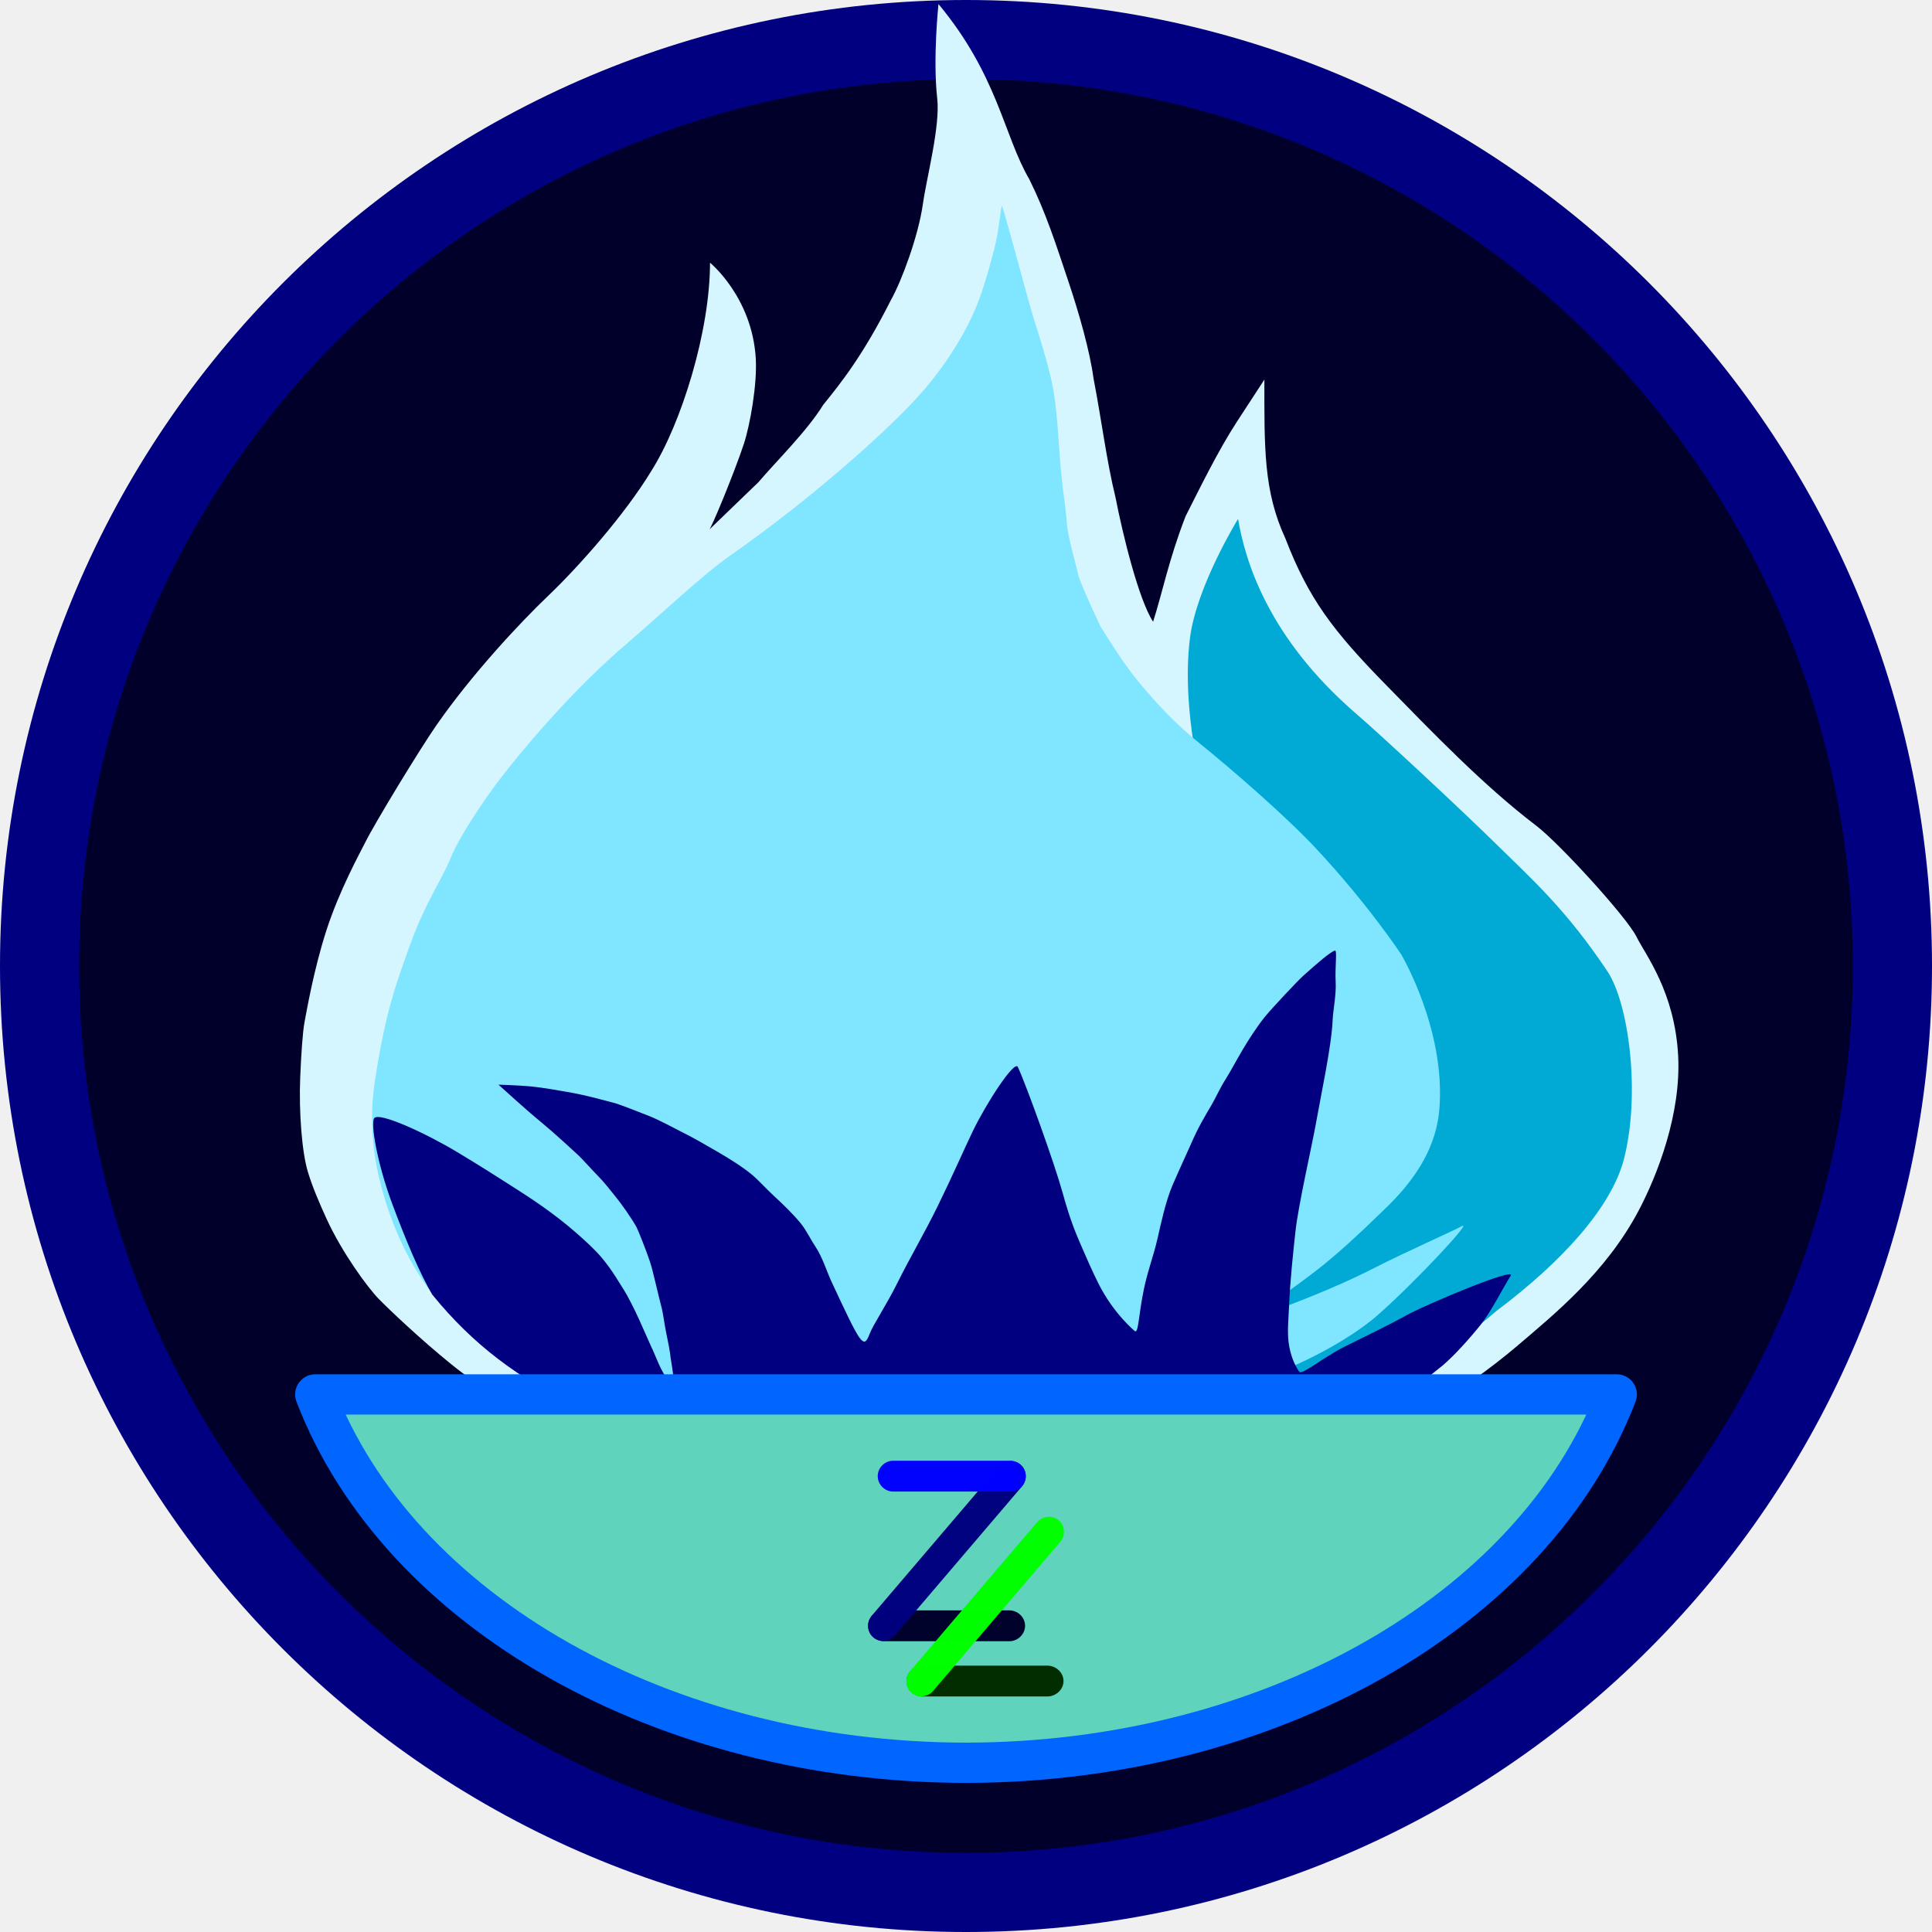
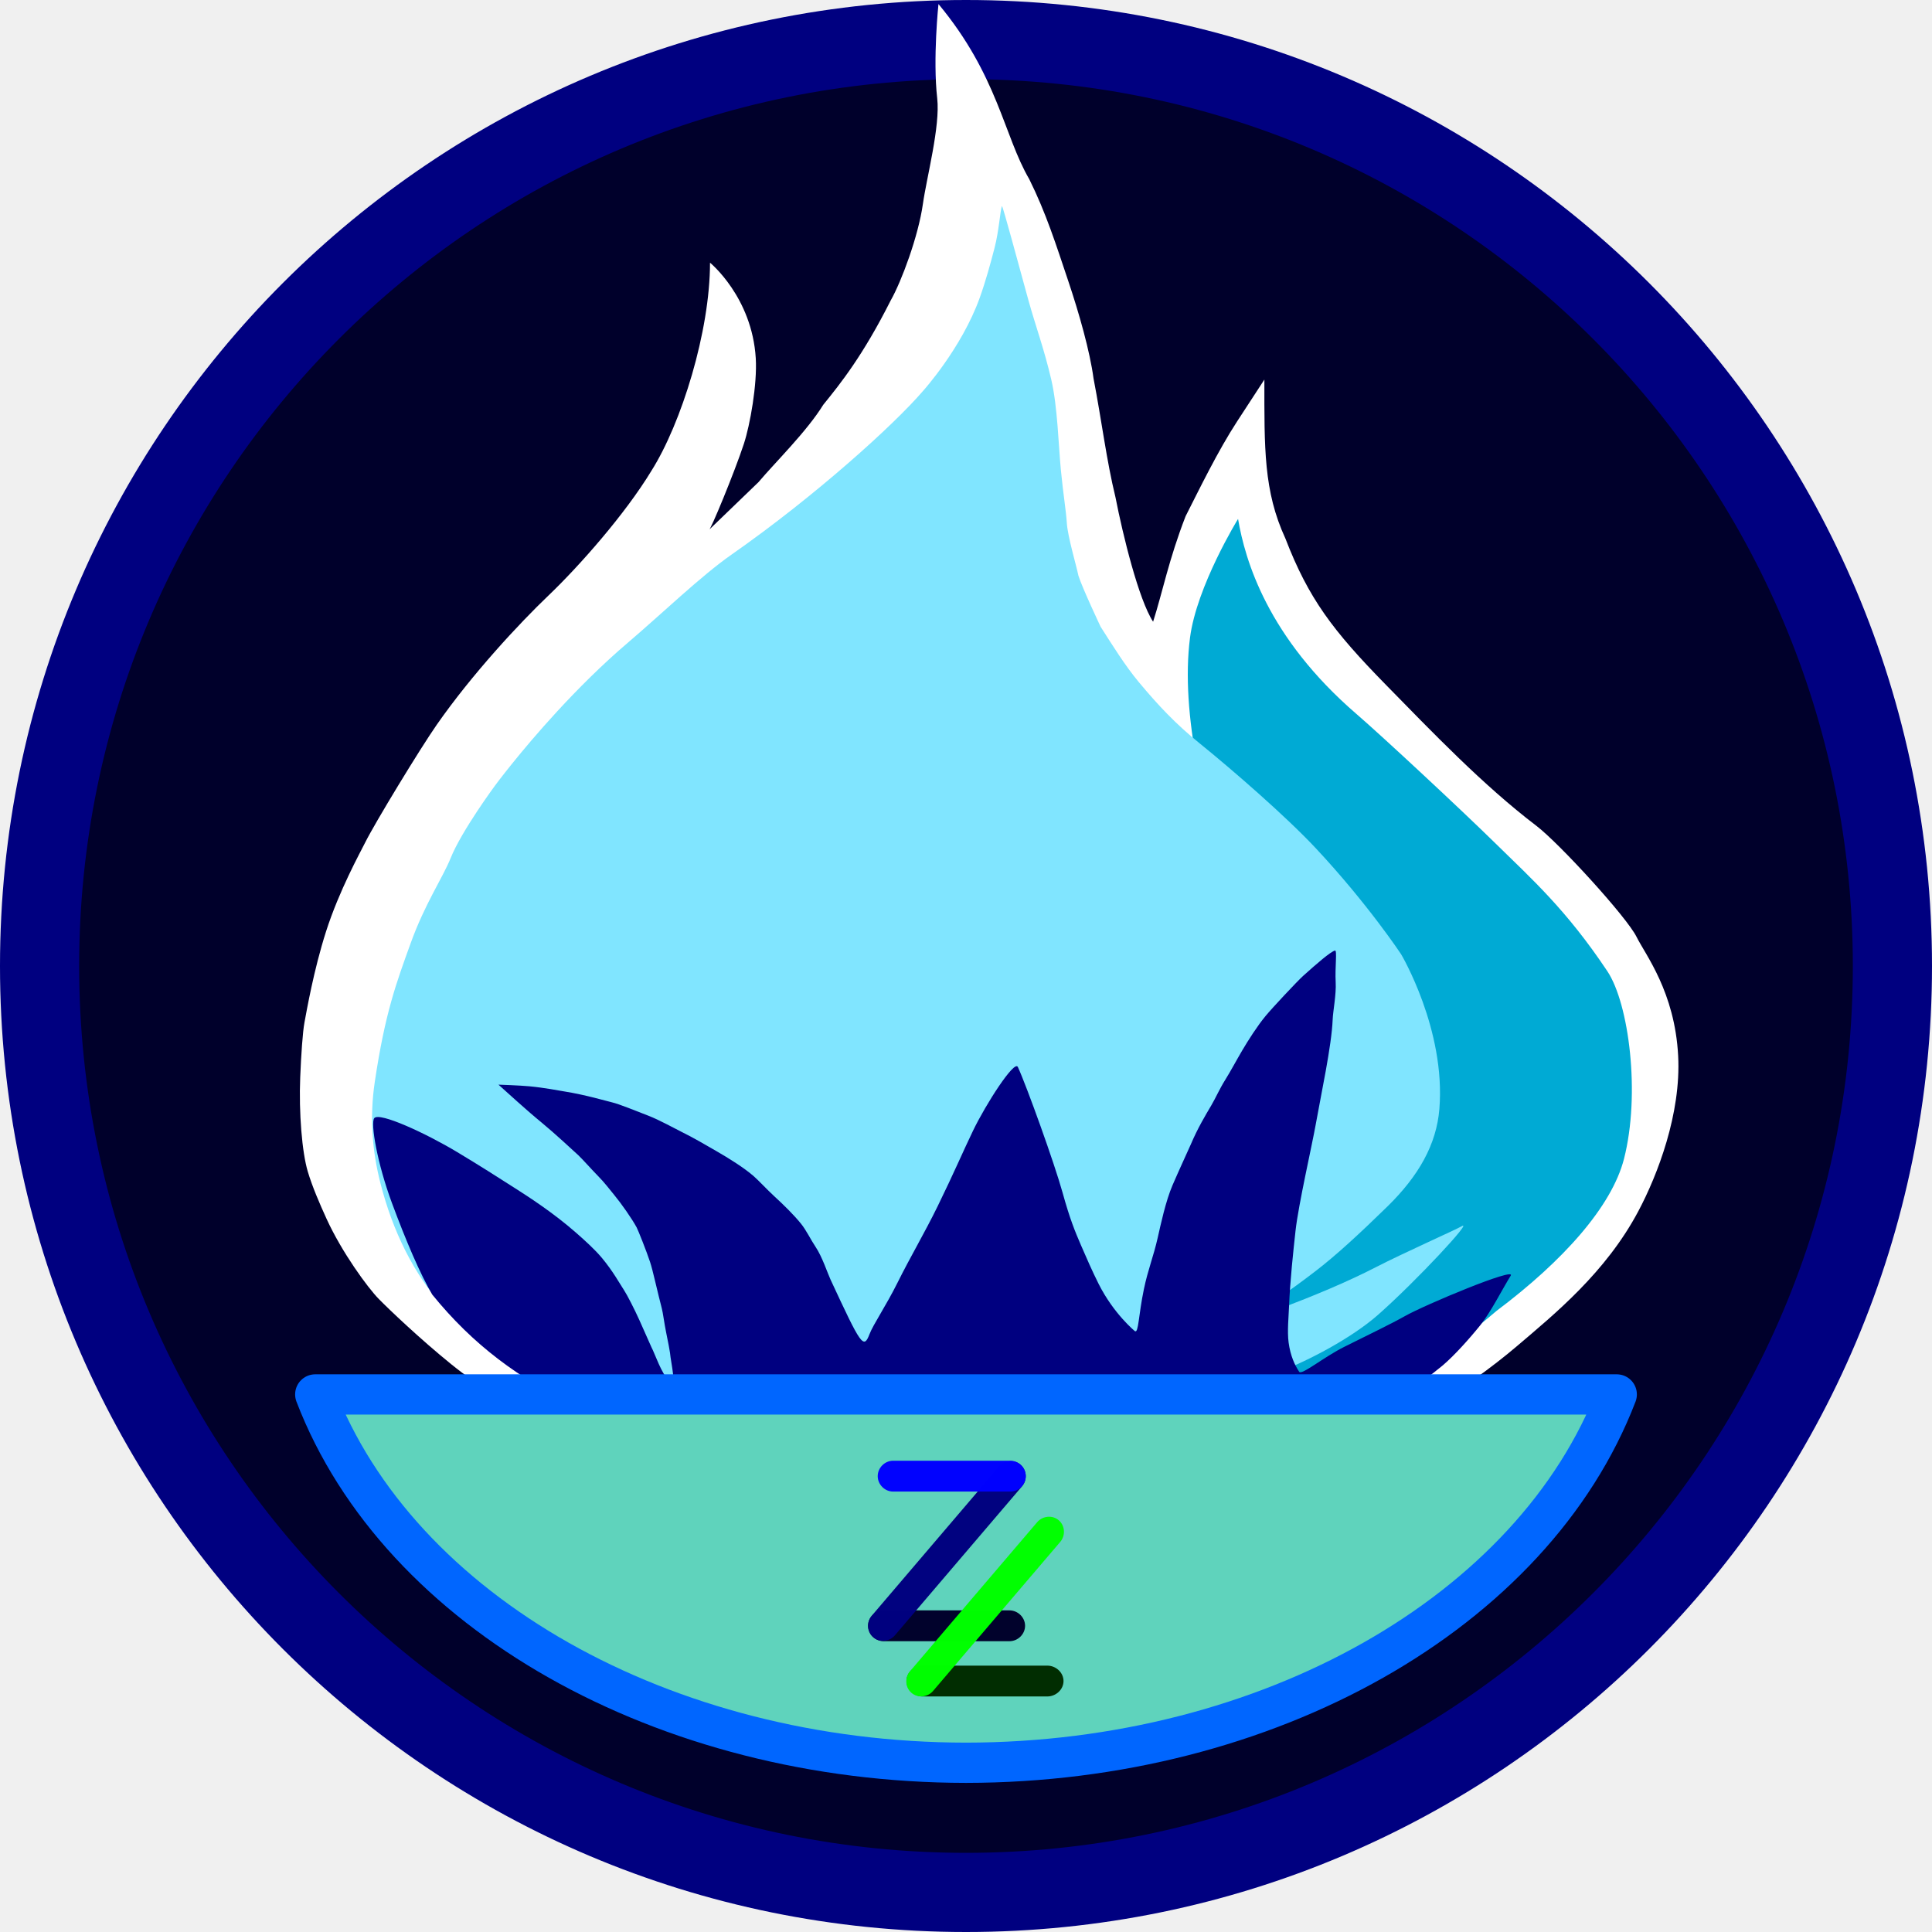
<svg xmlns="http://www.w3.org/2000/svg" width="1200" height="1200" viewBox="0 0 1200 1200" version="1.1" id="svg8">
  <defs id="defs2">
    <linearGradient id="linearGradient4253">
      <stop style="stop-color:#2c2ca0;stop-opacity:1;" offset="0" id="stop4251" />
    </linearGradient>
    <rect x="131.143" y="13.856" width="183.275" height="14.454" id="rect1495" />
    <rect x="271.998" y="94.906" width="23.219" height="27.683" id="rect1489" />
    <rect x="227.459" y="25.503" width="0" height="16.921" id="rect1483" />
    <rect x="163.021" y="27.195" width="149.205" height="80.913" id="rect1477" />
    <marker style="overflow:visible" id="Arrow1Lend" refX="0" refY="0" orient="auto">
      <path transform="matrix(-0.8,0,0,-0.8,-10,0)" style="fill-rule:evenodd;stroke:#000000;stroke-width:1pt" d="M 0,0 5,-5 -12.5,0 5,5 Z" id="path1602" />
    </marker>
    <marker style="overflow:visible" id="Arrow1Lstart" refX="0" refY="0" orient="auto">
      <path transform="matrix(0.8,0,0,0.8,10,0)" style="fill-rule:evenodd;stroke:#000000;stroke-width:1pt" d="M 0,0 5,-5 -12.5,0 5,5 Z" id="path1599" />
    </marker>
    <marker style="overflow:visible;" id="Arrow1Lend-7" refX="0.0" refY="0.0" orient="auto">
      <path transform="scale(0.8) rotate(180) translate(12.5,0)" style="fill-rule:evenodd;stroke:#000000;stroke-width:1.0pt;" d="M 0.0,0.0 L 5.0,-5.0 L -12.5,0.0 L 5.0,5.0 L 0.0,0.0 z " id="path1602-5" />
    </marker>
    <marker style="overflow:visible" id="Arrow1Lstart-3" refX="0.0" refY="0.0" orient="auto">
      <path transform="scale(0.8) translate(12.5,0)" style="fill-rule:evenodd;stroke:#000000;stroke-width:1.0pt" d="M 0.0,0.0 L 5.0,-5.0 L -12.5,0.0 L 5.0,5.0 L 0.0,0.0 z " id="path1599-5" />
    </marker>
  </defs>
  <g id="layer1">
    <g id="g15160">
      <g aria-label="Z" transform="matrix(3.881437,0,0,3.680294,-700.7487,-625.8315)" id="text1007-1" style="font-weight:300;font-size:44.572px;line-height:1.25;font-family:'Noto Sans';-inkscape-font-specification:'Noto Sans Light';fill:#002b00;stroke-width:0.265" />
      <g aria-label="Z" transform="matrix(3.881437,0,0,3.680294,-688.6855,-626.9068)" id="text1007-5-2" style="font-weight:300;font-size:44.572px;line-height:1.25;font-family:'Noto Sans';-inkscape-font-specification:'Noto Sans Light';fill:#002255;stroke-width:0.265" />
      <g id="g1413-7" transform="matrix(3.779528,0,0,3.779528,-709.0203,-497.3804)" style="opacity:0.99;fill:none" />
      <g id="g873" transform="matrix(4.558888,0,0,4.558888,-1544.882,-359.488)">
        <g id="g1148" transform="translate(-3.428832,0.03588627)" />
      </g>
      <circle style="fill:#00002b;fill-opacity:1;stroke:#000080;stroke-width:49.17;stroke-linecap:round;stroke-linejoin:round;stroke-miterlimit:4;stroke-dasharray:none;stroke-dashoffset:0;stroke-opacity:1" id="path15528" cx="600" cy="600" r="575.415" />
-       <path id="path18896" style="fill:#d5f6ff;stroke:none;stroke-width:0.997px;stroke-linecap:butt;stroke-linejoin:miter;stroke-opacity:1" d="m 582.905,2.51 c 0,0 -3.589,33.91 -0.785,58.607 1.957,17.234 -6.548,48.969 -8.897,65.595 -2.831,20.039 -13.312,48.131 -19.948,59.814 -17.347,34.425 -31.085,51.494 -41.941,64.902 -10.316,16.68 -29.649,35.524 -40.253,48.068 l -30.742,29.634 c 0.674,1.053 15.935,-35.898 21.709,-53.502 3.851,-11.742 8.337,-36.994 7.373,-53.056 -2.289,-38.118 -28.42,-59.408 -28.42,-59.408 0.021,42.475 -17.754,99.85 -36.468,129.371 -16.215,26.749 -44.711,59.046 -63.945,77.42 -17.98,17.176 -47.302,48.638 -69.27,80.129 -10.311,14.781 -38.509,61.115 -44.577,73.362 -2.864,5.78 -16.099,29.662 -24.24,55.143 -7.684,24.052 -12.005,49.134 -13.381,56.415 -1.124,5.944 -2.09,20.316 -2.647,34.075 -0.891,22.014 1.097,46.576 4.704,58.629 2.8,9.357 7.345,19.897 11.651,29.315 9.509,20.801 25.506,42.728 32.506,49.857 6.234,6.349 25.602,24.833 45.033,40.546 16.993,13.742 44.132,31.181 58.246,39.212 15.967,9.085 42.849,20.988 57.231,26.579 10.499,5.073 40.487,12.615 40.487,12.615 0,0 352.63,5.03 362.338,0 65.641,-34.01 112.158,-62.986 143.698,-89.867 23.103,-19.69 55.022,-45.584 75.261,-83.728 11.928,-22.48 26.595,-60.53 24.706,-96.468 -2.087,-39.724 -20.304,-62.68 -25.871,-73.916 -6.068,-12.247 -47.945,-58.071 -62.279,-68.995 -33.227,-25.321 -64.694,-58.238 -93.455,-87.587 -32.919,-33.592 -47.967,-53.509 -62.343,-90.799 -13.58,-29.406 -13.077,-56.234 -13.056,-98.71 l -16.962,26.023 c -11.905,18.264 -23.2,41.57 -31.976,58.865 -10.447,26.904 -14.404,47.516 -20.181,65.507 -8.918,-13.649 -18.774,-53.724 -23.356,-77.239 -5.594,-22.882 -8.498,-47.181 -13.636,-73.819 -2.242,-16.814 -8.976,-40.573 -15.752,-60.714 C 655.844,151.723 649.766,132.42 639.289,111.289 623.466,84.231 619.817,46.908 582.905,2.51 Z" />
+       <path id="path18896" style="fill:#ffffff;stroke:none;stroke-width:0.997px;stroke-linecap:butt;stroke-linejoin:miter;stroke-opacity:1" d="m 582.905,2.51 c 0,0 -3.589,33.91 -0.785,58.607 1.957,17.234 -6.548,48.969 -8.897,65.595 -2.831,20.039 -13.312,48.131 -19.948,59.814 -17.347,34.425 -31.085,51.494 -41.941,64.902 -10.316,16.68 -29.649,35.524 -40.253,48.068 l -30.742,29.634 c 0.674,1.053 15.935,-35.898 21.709,-53.502 3.851,-11.742 8.337,-36.994 7.373,-53.056 -2.289,-38.118 -28.42,-59.408 -28.42,-59.408 0.021,42.475 -17.754,99.85 -36.468,129.371 -16.215,26.749 -44.711,59.046 -63.945,77.42 -17.98,17.176 -47.302,48.638 -69.27,80.129 -10.311,14.781 -38.509,61.115 -44.577,73.362 -2.864,5.78 -16.099,29.662 -24.24,55.143 -7.684,24.052 -12.005,49.134 -13.381,56.415 -1.124,5.944 -2.09,20.316 -2.647,34.075 -0.891,22.014 1.097,46.576 4.704,58.629 2.8,9.357 7.345,19.897 11.651,29.315 9.509,20.801 25.506,42.728 32.506,49.857 6.234,6.349 25.602,24.833 45.033,40.546 16.993,13.742 44.132,31.181 58.246,39.212 15.967,9.085 42.849,20.988 57.231,26.579 10.499,5.073 40.487,12.615 40.487,12.615 0,0 352.63,5.03 362.338,0 65.641,-34.01 112.158,-62.986 143.698,-89.867 23.103,-19.69 55.022,-45.584 75.261,-83.728 11.928,-22.48 26.595,-60.53 24.706,-96.468 -2.087,-39.724 -20.304,-62.68 -25.871,-73.916 -6.068,-12.247 -47.945,-58.071 -62.279,-68.995 -33.227,-25.321 -64.694,-58.238 -93.455,-87.587 -32.919,-33.592 -47.967,-53.509 -62.343,-90.799 -13.58,-29.406 -13.077,-56.234 -13.056,-98.71 l -16.962,26.023 c -11.905,18.264 -23.2,41.57 -31.976,58.865 -10.447,26.904 -14.404,47.516 -20.181,65.507 -8.918,-13.649 -18.774,-53.724 -23.356,-77.239 -5.594,-22.882 -8.498,-47.181 -13.636,-73.819 -2.242,-16.814 -8.976,-40.573 -15.752,-60.714 C 655.844,151.723 649.766,132.42 639.289,111.289 623.466,84.231 619.817,46.908 582.905,2.51 Z" />
      <path style="fill:#00aad4;stroke:none;stroke-width:1px;stroke-linecap:butt;stroke-linejoin:miter;stroke-opacity:1" d="m 668.796,863.656 c 0,0 62.161,5.91 108.907,14.474 21.482,3.935 44.215,11.952 49.976,9.082 21.73,-10.823 71.577,-47.144 101.863,-73.014 41.584,-31.214 71.606,-64.973 79.15,-94.402 10.317,-40.251 3.097,-96.422 -10.357,-116.588 -25.604,-38.377 -47.125,-57.417 -69.325,-79.223 -21.802,-21.416 -70.94,-67.116 -86.401,-80.439 -55.393,-47.733 -69.275,-95.595 -73.629,-121.244 0,0 -25.742,41.814 -29.85,73.846 -2.984,23.266 -0.932,50.579 4.644,79.676 3.702,19.314 4.264,37.387 2.31,53.218 -1.807,14.641 -26.604,69.259 -32.715,80.07 -10.346,18.303 -49.376,83.829 -58.182,110.111 -22.524,67.225 -14.71,120.241 13.608,144.432 z" id="path44109" />
      <path id="path5715" style="fill:#80e5ff;stroke:none;stroke-width:1px;stroke-linecap:butt;stroke-linejoin:miter;stroke-opacity:1" d="m 622.287,127.988 c -1.101,3.195 -1.782,15.313 -4.566,26.045 -2.5,9.635 -5.543,20.768 -9.205,30.953 -11.315,31.472 -35.281,57.92 -35.281,57.92 -17.967,20.937 -66.957,65.298 -119.006,101.662 -18.755,13.104 -43.31,36.781 -63.908,54.314 -16.316,13.888 -31.425,29.051 -44.15,42.863 -23.376,25.373 -38.709,46.191 -38.709,46.191 0,0 -20.733,28.067 -27.541,45.002 -4.946,12.303 -15.959,28.209 -24.922,53.082 -8.766,24.325 -15.812,42.95 -22.219,86.006 -3.297,22.156 -1.569,43.008 3.545,62.984 7.571,29.576 20.514,56.267 39.922,77.898 23.126,25.775 52.983,42.977 76.725,57.166 29.055,17.364 55.426,24.131 55.426,24.131 16.247,-4.427 42.163,-12.634 65.229,-17.678 15.127,-3.308 35.056,-6.381 58.381,-7.993 24.056,-1.776 51.683,-4.162 79.835,-4.278 31.861,-0.71 65.062,0.657 80.231,2.104 14.316,1.259 30.591,3.148 34.665,3.334 14.216,1.024 41.324,-7.794 69.561,-18.414 15.4,-5.792 42.88,-19.862 59.631,-34.631 23.765,-20.953 59.972,-59.902 51.797,-54.934 -3.162,1.922 -36.799,16.907 -52.684,25.125 -37.078,19.182 -87.738,35.832 -87.738,35.832 0,0 15.597,-6.96 49.535,-32.957 12.894,-9.877 27.207,-23.063 44.76,-40.197 19.618,-19.15 30.621,-38.719 32.418,-60.68 4.043,-49.407 -23.758,-96.137 -23.758,-96.137 0,0 -20.684,-31.307 -53.043,-65.891 -18.381,-19.645 -51.712,-48.633 -72.416,-65.363 -14.395,-11.632 -25.48,-23.371 -37.527,-37.852 -8.428,-10.131 -16,-22.308 -23.671,-34.333 0,0 -11.074,-23.382 -13.753,-31.607 -1.489,-7.054 -6.663,-24.339 -7.211,-32.655 -0.548,-8.306 -2.203,-17.62 -3.692,-32.858 -1.49,-15.243 -2.053,-39.562 -5.994,-56.416 -4.532,-19.38 -9.561,-32.604 -14.205,-49.33 -5.946,-21.415 -16.092,-59.482 -16.461,-58.412 z" />
      <path style="fill:#000080;stroke:none;stroke-width:1px;stroke-linecap:butt;stroke-linejoin:miter;stroke-opacity:1" d="m 360.071,874.626 c -38.26,-18.467 -66.29,-39.411 -91.601,-70.548 -7.502,-12.718 -16.266,-33.263 -24.997,-56.779 -9.206,-24.794 -13.468,-49.804 -11.006,-52.803 3.242,-3.948 32.328,9.566 51.437,21.048 14.208,8.537 25.439,15.696 37.437,23.394 6.133,3.935 22.205,14.19 36.505,26.768 5.84,5.137 11.727,10.469 16.068,15.684 6.922,8.316 11.095,16.055 13.789,20.129 1.809,2.734 6.379,11.669 9.362,18.278 3.629,8.04 5.698,12.695 7.564,17 2.055,3.761 6.125,16.372 11.207,21.227 4.875,4.657 0.82,-11.729 0.335,-17.635 -0.084,-1.022 -1.187,-6.799 -2.436,-12.866 -1.117,-5.425 -1.946,-12.134 -2.671,-14.832 -0.627,-2.333 -2.883,-11.498 -4.301,-17.507 -1.034,-4.38 -2.12,-8.677 -3.001,-11.355 -2.122,-6.455 -7.413,-19.771 -8.326,-21.46 -2.925,-5.413 -9.562,-14.874 -13.842,-20.041 -3.242,-3.914 -6.024,-7.727 -10.166,-11.914 -3.408,-3.445 -10.201,-11.033 -12.214,-12.878 -3.082,-2.826 -15.031,-13.906 -22.541,-20.069 -10.775,-8.843 -21.276,-18.678 -27.075,-23.769 0,0 13.14,0.439 19.267,1.022 9.333,0.888 18.7,2.722 21.478,3.163 13.434,2.133 26.441,6.031 29.856,6.822 4.361,1.01 14.958,5.374 22.488,8.269 6.728,2.586 16.595,8.059 20.293,9.874 7.778,3.817 15.741,8.529 21.752,11.987 7.904,4.547 17.399,10.48 23.262,15.585 3.407,2.966 8.237,8.297 13.074,12.736 5.797,5.321 11.868,11.277 16.407,16.854 3.297,4.051 6.128,10.048 9.096,14.449 4.092,6.068 7.454,16.366 9.285,20.306 18.983,40.857 20.525,43.538 24.249,33.819 2.282,-5.955 10.232,-17.541 17.448,-32.063 7.773,-15.643 16.719,-30.712 24.839,-47.302 9.993,-20.418 15.883,-34.278 21.975,-46.912 8.029,-16.65 25.738,-44.143 27.848,-39.571 5.418,11.742 22.813,60.078 27.766,78.01 4.464,16.162 7.677,24.017 11.396,32.606 3.284,7.583 7.063,16.274 10.996,24.088 9.435,18.743 22.554,29.381 22.554,29.381 2.272,1.341 2.164,-9.762 5.563,-26.084 2.576,-12.369 5.915,-20.136 8.581,-31.945 1.832,-8.114 4.988,-22.84 9.191,-32.593 4.099,-9.513 8.422,-18.763 11.484,-25.653 4.21,-9.885 8.744,-17.422 12.678,-24.085 2.668,-4.519 4.903,-9.856 8.675,-15.887 3.257,-5.207 6.978,-12.208 10.566,-18.291 3.468,-5.881 9.204,-14.926 14.329,-21.143 4.372,-5.303 19.945,-21.899 23.447,-25.041 8.624,-7.737 16.976,-14.982 19.737,-15.698 1.47,-0.381 -0.073,10.538 0.439,19.727 0.419,7.522 -1.665,17.785 -1.872,23.13 -0.633,16.303 -7.32,47.032 -10.516,65.128 -2.208,12.501 -10.787,50.018 -12.545,66.001 -1.314,11.949 -3.456,31.62 -4.023,46.753 -0.24,6.402 -1.209,15.771 -0.281,22.718 1.096,8.193 3.848,14.143 6.556,18.158 1.578,2.339 15.215,-9.124 28.23,-15.576 14.597,-7.237 29.715,-14.599 37.258,-18.88 12.569,-7.133 69.396,-30.842 65.902,-25.218 -5.208,8.382 -12.462,22.812 -18.839,30.721 -7.39,9.164 -16.325,18.977 -23.337,24.984 -4.636,3.77 -22.509,18.149 -35.471,26.536 -11.434,7.398 -29.9,19.624 -33.588,19.624 H 625.8 408.396 c -18.563,-6.114 -29.772,-8.982 -48.325,-19.58 z" id="path62829" />
      <path id="path30847" style="fill:#5fd3bc;stroke:#0066ff;stroke-width:25;stroke-linejoin:round;stroke-miterlimit:4;stroke-dasharray:none" d="M 195.809,866.108 A 421.123,316.373 0 0 0 600,1094.881 421.123,316.373 0 0 0 1004.191,866.108 Z" />
      <g id="g1610" transform="matrix(0.6582302,0,0,0.6582302,495.5042,875.9996)">
        <path d="m 81.145,188.738 c -8.045,0 -14.815,6.649 -14.815,14.551 0,7.902 6.77,14.553 14.815,14.553 h 118.54 c 8.045,0 14.815,-6.651 14.815,-14.553 0,-7.902 -6.77,-14.551 -14.815,-14.551 z" style="color:#000000;font-variant-ligatures:normal;font-variant-position:normal;font-variant-caps:normal;font-variant-numeric:normal;font-variant-alternates:normal;font-variant-east-asian:normal;font-feature-settings:normal;font-variation-settings:normal;text-indent:0;text-decoration-line:none;text-decoration-style:solid;text-decoration-color:#000000;text-transform:none;text-orientation:mixed;dominant-baseline:auto;white-space:normal;shape-padding:0;shape-margin:0;inline-size:0;opacity:0.99;isolation:auto;mix-blend-mode:normal;solid-color:#000000;fill:#00002b;color-rendering:auto;image-rendering:auto;shape-rendering:auto;stop-color:#000000" id="path8" />
        <path d="m 117.98,240.87 c -8.349,0 -15.376,6.651 -15.376,14.553 0,7.902 7.027,14.551 15.376,14.551 H 235.4 c 8.349,0 15.376,-6.649 15.376,-14.551 0,-7.902 -7.027,-14.553 -15.376,-14.553 z" style="color:#000000;font-variant-ligatures:normal;font-variant-position:normal;font-variant-caps:normal;font-variant-numeric:normal;font-variant-alternates:normal;font-variant-east-asian:normal;font-feature-settings:normal;font-variation-settings:normal;text-indent:0;text-decoration-line:none;text-decoration-style:solid;text-decoration-color:#000000;text-transform:none;text-orientation:mixed;dominant-baseline:auto;white-space:normal;shape-padding:0;shape-margin:0;inline-size:0;opacity:0.99;isolation:auto;mix-blend-mode:normal;solid-color:#000000;fill:#002b00;color-rendering:auto;image-rendering:auto;shape-rendering:auto;stop-color:#000000" id="path12" />
        <g id="g1405">
          <path d="m 210.213,51.287 c -6.085,-5.2 -15.343,-4.068 -20.327,1.773 l -120.08,140.74 c -4.983,5.84 -4.649,15.167 1.437,20.367 6.085,5.2 15.344,4.07 20.327,-1.77 l 120.08,-140.74 c 4.983,-5.84 4.648,-15.17 -1.437,-20.37 z" style="color:#000000;font-variant-ligatures:normal;font-variant-position:normal;font-variant-caps:normal;font-variant-numeric:normal;font-variant-alternates:normal;font-variant-east-asian:normal;font-feature-settings:normal;font-variation-settings:normal;text-indent:0;text-decoration-line:none;text-decoration-style:solid;text-decoration-color:#000000;text-transform:none;text-orientation:mixed;dominant-baseline:auto;white-space:normal;shape-padding:0;shape-margin:0;inline-size:0;opacity:0.99;isolation:auto;mix-blend-mode:normal;solid-color:#000000;fill:#000080;color-rendering:auto;image-rendering:auto;shape-rendering:auto;stop-color:#000000" id="path4" />
          <path d="m 90.003,47.53 c -7.902,0 -14.553,6.651 -14.553,14.553 0,7.902 6.651,14.551 14.553,14.551 h 110.64 c 7.902,0 14.551,-6.649 14.551,-14.551 0,-7.902 -6.649,-14.553 -14.551,-14.553 z" style="color:#000000;font-variant-ligatures:normal;font-variant-position:normal;font-variant-caps:normal;font-variant-numeric:normal;font-variant-alternates:normal;font-variant-east-asian:normal;font-feature-settings:normal;font-variation-settings:normal;text-indent:0;text-decoration-line:none;text-decoration-style:solid;text-decoration-color:#000000;text-transform:none;text-orientation:mixed;dominant-baseline:auto;white-space:normal;shape-padding:0;shape-margin:0;inline-size:0;opacity:0.99;isolation:auto;mix-blend-mode:normal;solid-color:#000000;fill:#0000ff;color-rendering:auto;image-rendering:auto;shape-rendering:auto;stop-color:#000000" id="path6" />
          <path d="m 246.28,103.71 c -6.085,-5.2 -15.343,-4.068 -20.327,1.773 l -120.08,140.74 c -4.983,5.84 -4.649,15.167 1.437,20.367 6.085,5.2 15.344,4.07 20.327,-1.77 l 120.08,-140.74 c 4.983,-5.84 4.648,-15.17 -1.437,-20.37 z" style="color:#000000;font-variant-ligatures:normal;font-variant-position:normal;font-variant-caps:normal;font-variant-numeric:normal;font-variant-alternates:normal;font-variant-east-asian:normal;font-feature-settings:normal;font-variation-settings:normal;text-indent:0;text-decoration-line:none;text-decoration-style:solid;text-decoration-color:#000000;text-transform:none;text-orientation:mixed;dominant-baseline:auto;white-space:normal;shape-padding:0;shape-margin:0;inline-size:0;opacity:0.99;isolation:auto;mix-blend-mode:normal;solid-color:#000000;fill:#00ff00;color-rendering:auto;image-rendering:auto;shape-rendering:auto;stop-color:#000000" id="path14" />
        </g>
      </g>
    </g>
    <text xml:space="preserve" id="text1481" style="font-size:10.583px;line-height:1.25;font-family:FreeSerif;-inkscape-font-specification:'FreeSerif, Normal';white-space:pre;shape-inside:url(#rect1483);stroke:none" />
    <text xml:space="preserve" id="text1487" style="font-size:10.583px;line-height:1.25;font-family:FreeSerif;-inkscape-font-specification:'FreeSerif, Normal';white-space:pre;shape-inside:url(#rect1489);stroke:none" />
    <g aria-label="Z" transform="matrix(1.026963,0,0,0.9737444,-258.0963,-17.01736)" id="text1007" style="font-weight:300;font-size:44.572px;line-height:1.25;font-family:'Noto Sans';-inkscape-font-specification:'Noto Sans Light';fill:#002b00;stroke:none;stroke-width:0.265" />
    <g aria-label="Z" transform="matrix(1.026963,0,0,0.9737444,-254.9046,-17.30187)" id="text1007-5" style="font-weight:300;font-size:44.572px;line-height:1.25;font-family:'Noto Sans';-inkscape-font-specification:'Noto Sans Light';fill:#002255;stroke:none;stroke-width:0.265" />
    <g id="g1413" transform="translate(-260.2849,16.96866)" style="opacity:0.99;fill:none;stroke:none" />
  </g>
</svg>
